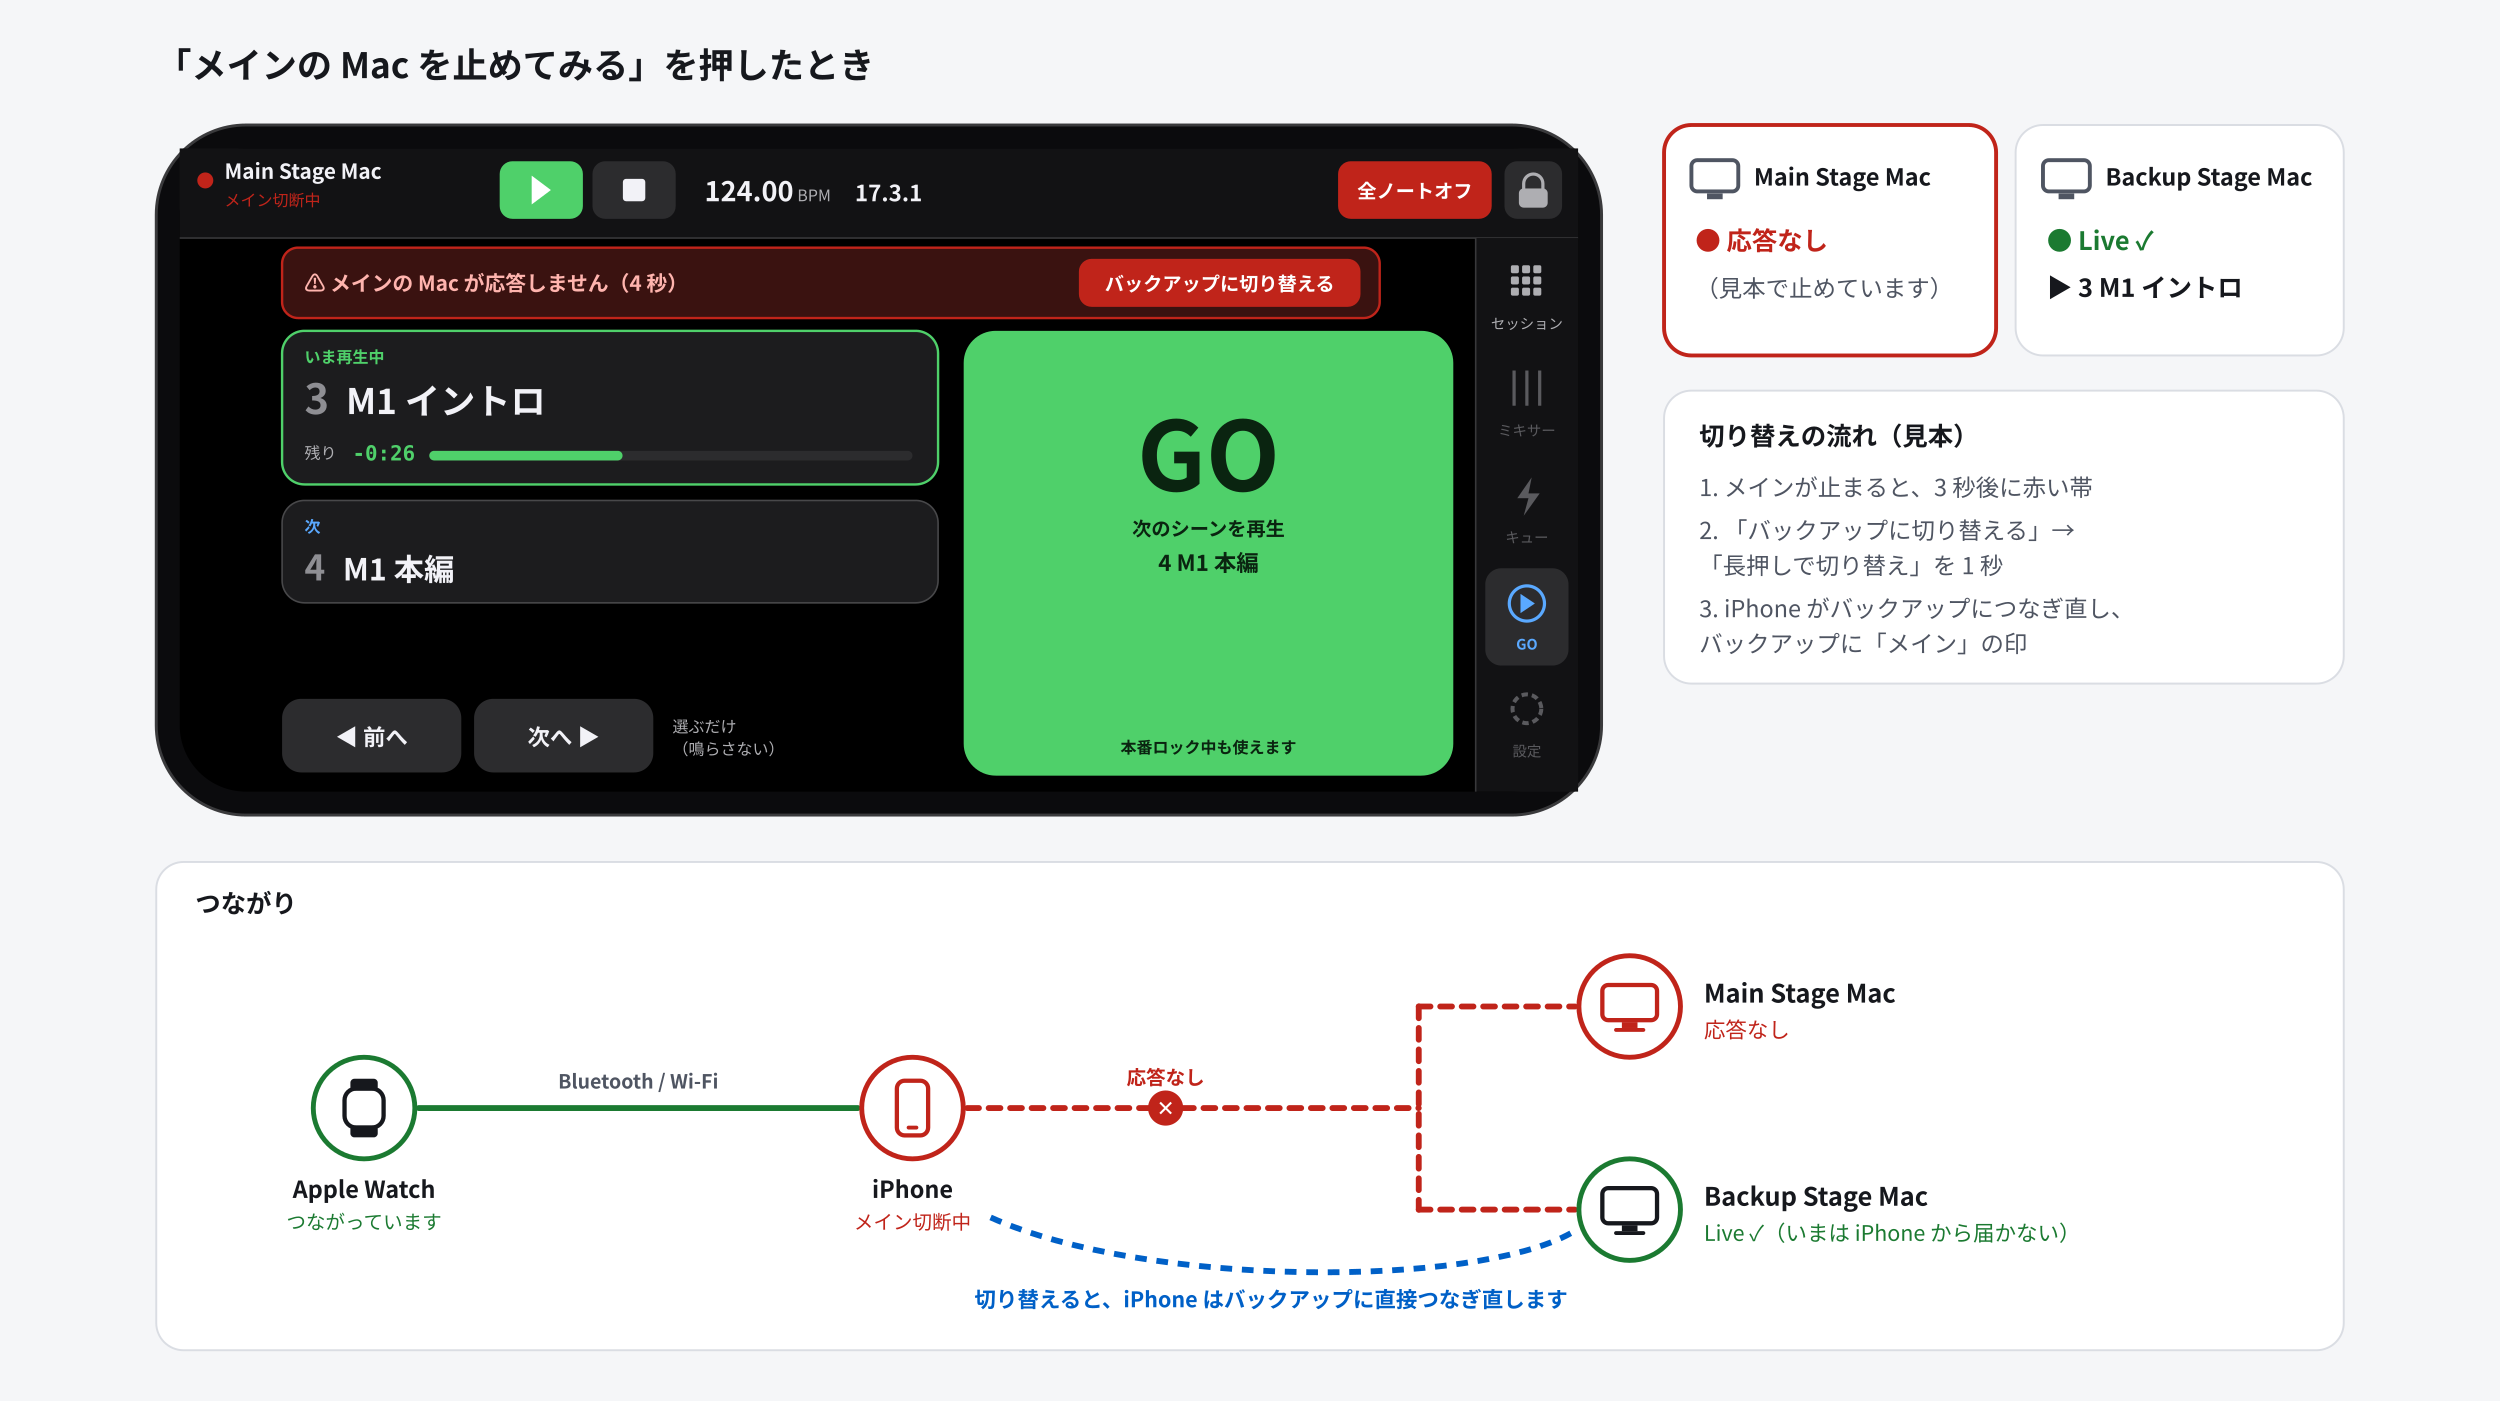
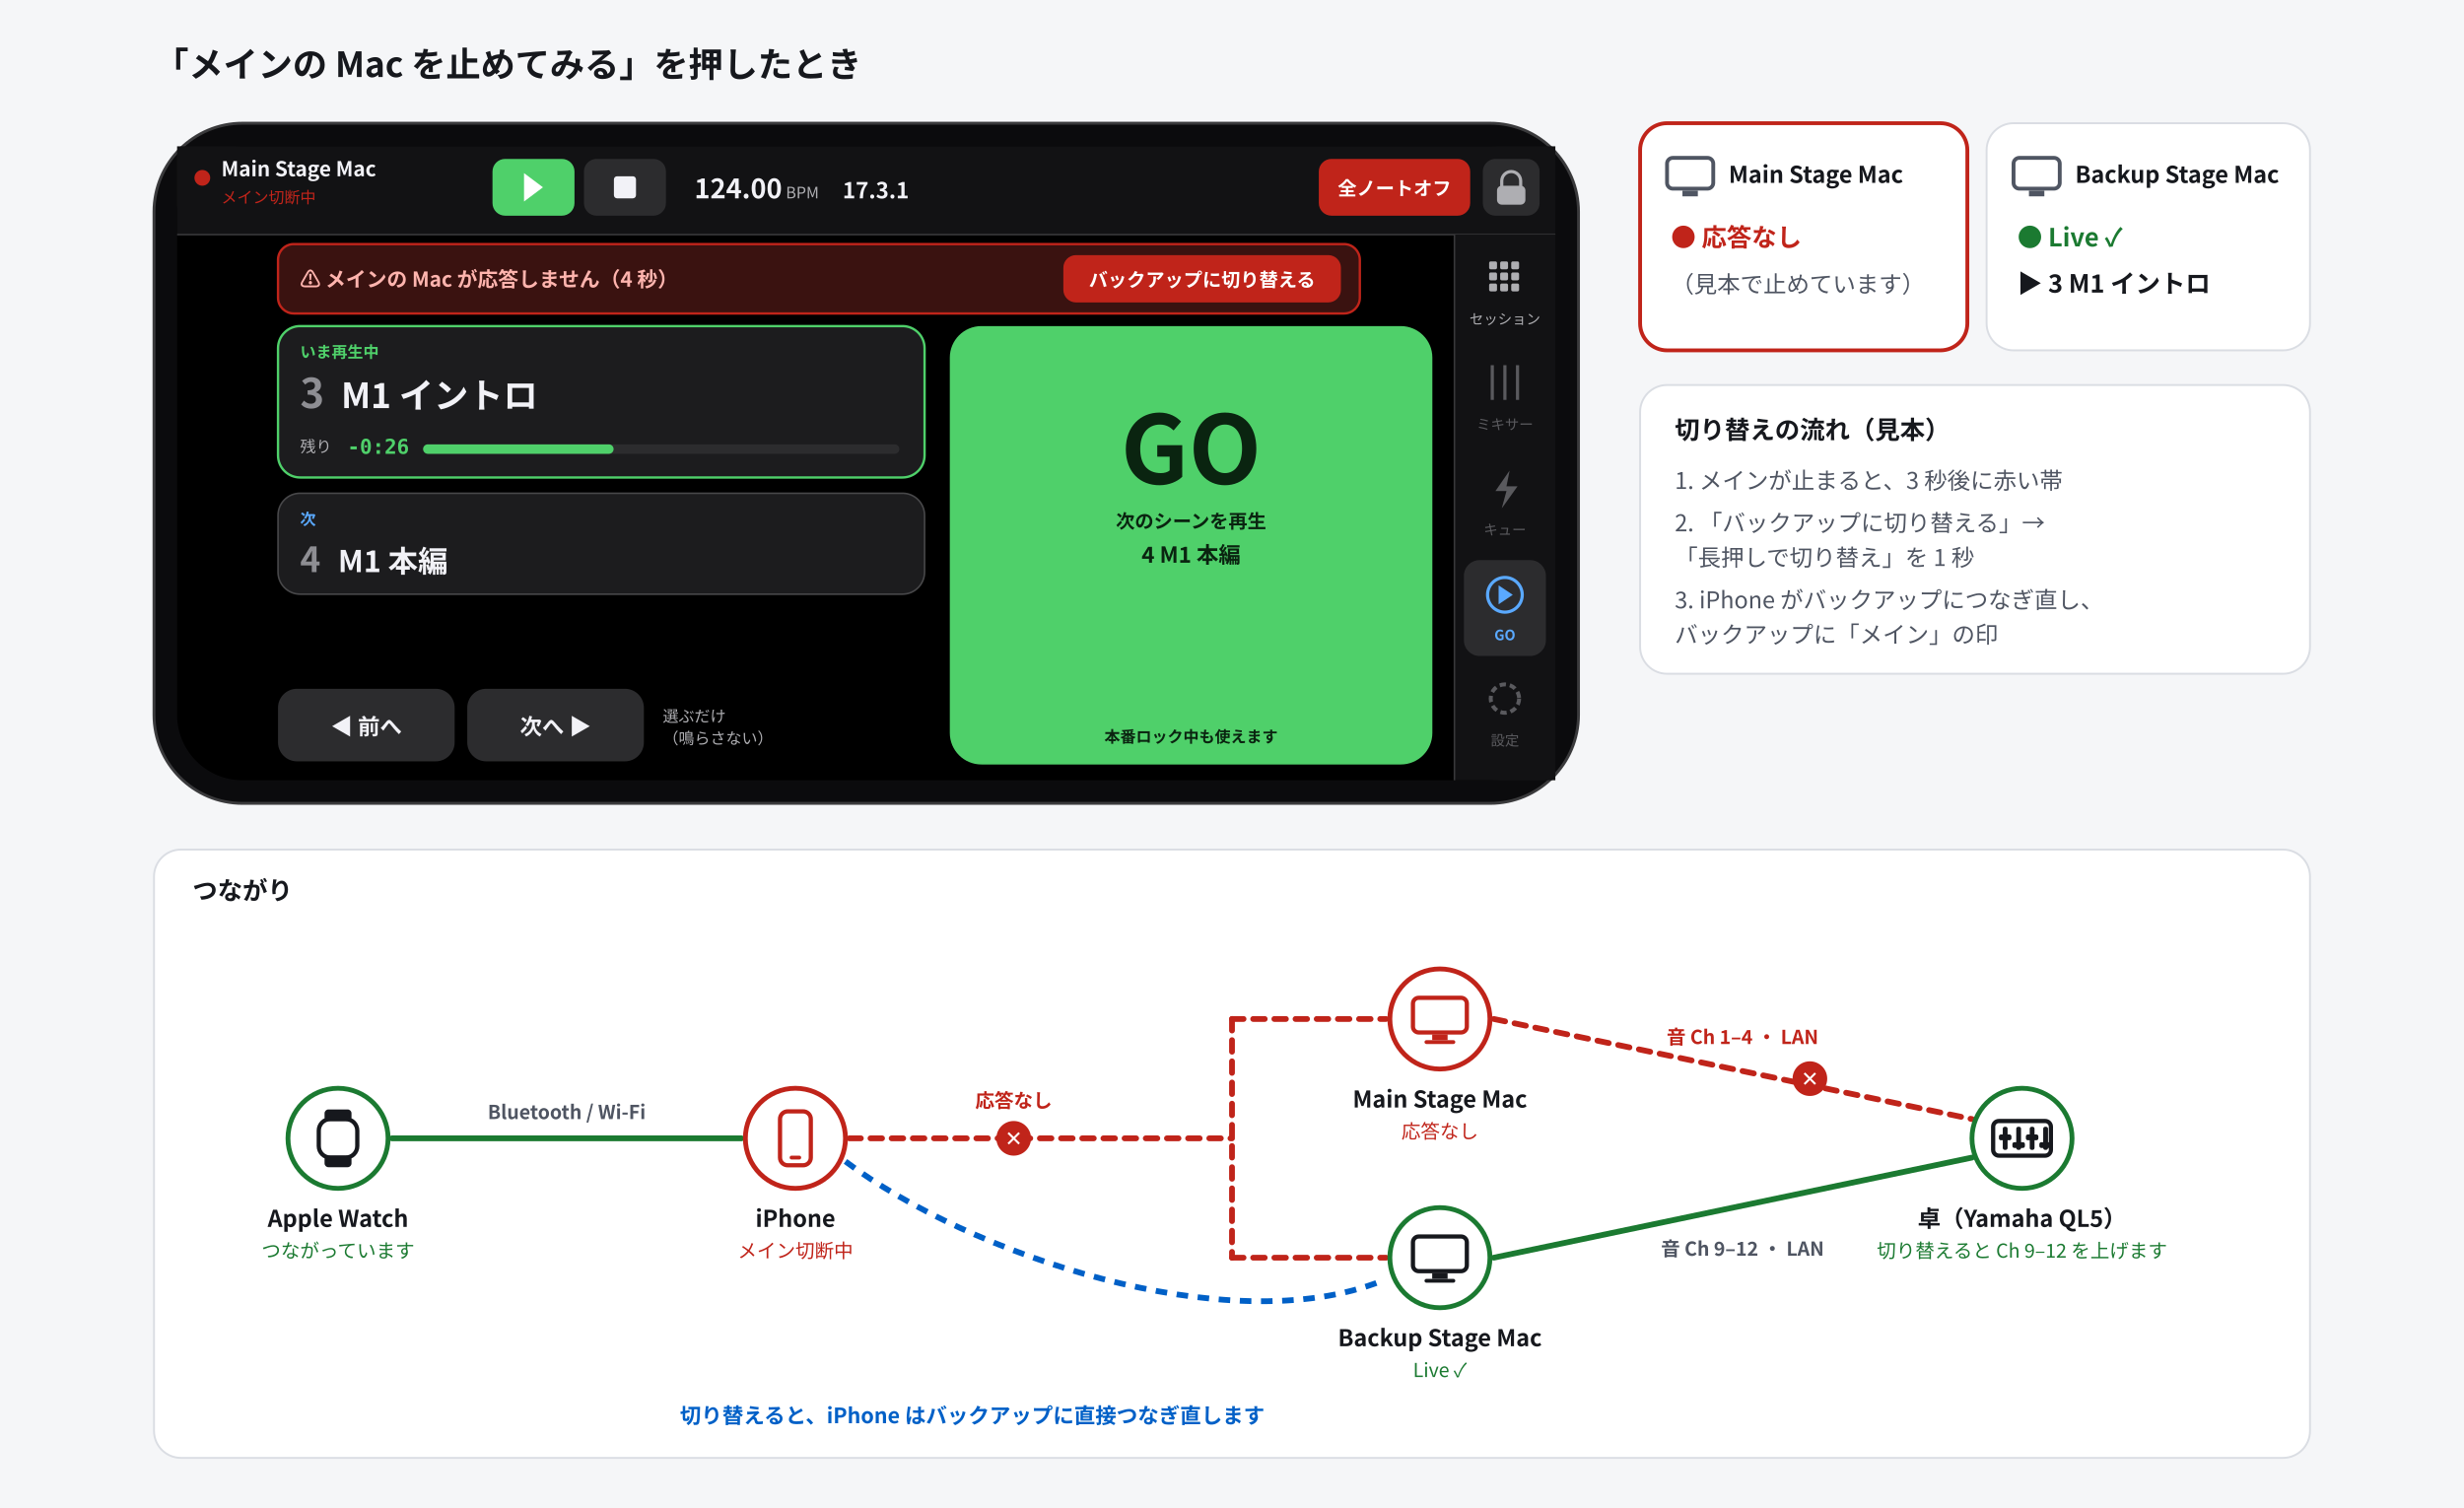
- <svg xmlns="http://www.w3.org/2000/svg" width="1280" height="717" viewBox="0 0 1280 717">
-   <rect x="0" y="0" width="1280" height="717.327" rx="0" fill="#F5F6F8" />
+ <svg xmlns="http://www.w3.org/2000/svg" width="1280" height="783" viewBox="0 0 1280 783">
+   <rect x="0" y="0" width="1280" height="783.327" rx="0" fill="#F5F6F8" />
  <text x="80" y="40" fill="#16181D" font-family="-apple-system, 'Hiragino Sans', 'Noto Sans CJK JP', sans-serif" font-size="18" font-weight="800" text-anchor="start">「メインの Mac を止めてみる」を押したとき</text>
  <rect x="80" y="64" width="740" height="353.327" rx="46" fill="#0B0B0D" stroke="#3A3A3C" stroke-width="1.5" />
  <rect x="92" y="76" width="716" height="329.327" rx="34" fill="#000" />
  <g transform="translate(92 76) scale(0.8192)">
    <rect x="0" y="0" width="874" height="56" rx="0" fill="#121214" />
    <line x1="0" y1="56" x2="874" y2="56" stroke="#38383A" />
    <circle cx="16" cy="20" r="5" fill="#C0241A" />
    <text x="28" y="19" fill="#F2F2F7" font-family="-apple-system, 'Hiragino Sans', 'Noto Sans CJK JP', sans-serif" font-size="13" font-weight="700" text-anchor="start">Main Stage Mac</text>
    <text x="28" y="36" fill="#C0241A" font-family="-apple-system, 'Hiragino Sans', 'Noto Sans CJK JP', sans-serif" font-size="10" font-weight="400" text-anchor="start">メイン切断中</text>
    <rect x="200" y="8" width="52" height="36" rx="8" fill="#4FD06A" />
    <path d="M220 17 l12 9 l-12 9 z" fill="#FFF" />
    <rect x="258" y="8" width="52" height="36" rx="8" fill="#2C2C2E" />
    <rect x="277" y="19" width="14" height="14" rx="2" fill="#F2F2F7" />
    <text x="328" y="33" fill="#F2F2F7" font-family="-apple-system, 'Hiragino Sans', 'Noto Sans CJK JP', sans-serif" font-size="17" font-weight="700" text-anchor="start">124.00</text>
    <text x="386" y="33" fill="#AEAEB2" font-family="-apple-system, 'Hiragino Sans', 'Noto Sans CJK JP', sans-serif" font-size="10" font-weight="400" text-anchor="start">BPM</text>
    <text x="422" y="33" fill="#F2F2F7" font-family="-apple-system, 'Hiragino Sans', 'Noto Sans CJK JP', sans-serif" font-size="14" font-weight="600" text-anchor="start">17.3.1</text>
    <rect x="724" y="8" width="96" height="36" rx="8" fill="#C0241A" />
    <text x="772" y="31" fill="#FFF" font-family="-apple-system, 'Hiragino Sans', 'Noto Sans CJK JP', sans-serif" font-size="12" font-weight="700" text-anchor="middle">全ノートオフ</text>
    <rect x="828" y="8" width="36" height="36" rx="8" fill="#2C2C2E" />
    <path d="M840 26 v-4 a6 6 0 0 1 12 0 v4" stroke="#AEAEB2" stroke-width="2" fill="none" />
    <rect x="837" y="25" width="18" height="12" rx="3" fill="#AEAEB2" />
    <rect x="64" y="62" width="686" height="44" rx="10" fill="#3A1210" stroke="#C0241A" stroke-width="1.5" />
    <text x="78" y="89" fill="#FFB4AE" font-family="-apple-system, 'Hiragino Sans', 'Noto Sans CJK JP', sans-serif" font-size="13" font-weight="700" text-anchor="start">⚠ メインの Mac が応答しません（4 秒）</text>
    <rect x="562" y="69" width="176" height="30" rx="8" fill="#C0241A" />
    <text x="650" y="89" fill="#FFF" font-family="-apple-system, 'Hiragino Sans', 'Noto Sans CJK JP', sans-serif" font-size="12" font-weight="800" text-anchor="middle">バックアップに切り替える</text>
    <rect x="810" y="56" width="64" height="346" rx="0" fill="#121214" />
    <line x1="810" y1="56" x2="810" y2="402" stroke="#38383A" />
    <rect x="832" y="73.0" width="5" height="5" rx="1" fill="#AEAEB2" />
    <rect x="839" y="73.0" width="5" height="5" rx="1" fill="#AEAEB2" />
    <rect x="846" y="73.0" width="5" height="5" rx="1" fill="#AEAEB2" />
    <rect x="832" y="80.0" width="5" height="5" rx="1" fill="#AEAEB2" />
    <rect x="839" y="80.0" width="5" height="5" rx="1" fill="#AEAEB2" />
    <rect x="846" y="80.0" width="5" height="5" rx="1" fill="#AEAEB2" />
    <rect x="832" y="87.0" width="5" height="5" rx="1" fill="#AEAEB2" />
    <rect x="839" y="87.0" width="5" height="5" rx="1" fill="#AEAEB2" />
    <rect x="846" y="87.0" width="5" height="5" rx="1" fill="#AEAEB2" />
    <text x="842" y="112.8" fill="#AEAEB2" font-family="-apple-system, 'Hiragino Sans', 'Noto Sans CJK JP', sans-serif" font-size="9" font-weight="400" text-anchor="middle">セッション</text>
    <line x1="834" y1="138.8" x2="834" y2="160.8" stroke="#5A5A5E" stroke-width="2" />
    <line x1="842" y1="138.8" x2="842" y2="160.8" stroke="#5A5A5E" stroke-width="2" />
    <line x1="850" y1="138.8" x2="850" y2="160.8" stroke="#5A5A5E" stroke-width="2" />
    <text x="842" y="179.6" fill="#5A5A5E" font-family="-apple-system, 'Hiragino Sans', 'Noto Sans CJK JP', sans-serif" font-size="9" font-weight="400" text-anchor="middle">ミキサー</text>
    <path d="M845 205.6 l-9 13 h7 l-3 11 l10 -14 h-7 z" fill="#5A5A5E" />
    <text x="842" y="246.4" fill="#5A5A5E" font-family="-apple-system, 'Hiragino Sans', 'Noto Sans CJK JP', sans-serif" font-size="9" font-weight="400" text-anchor="middle">キュー</text>
    <rect x="816" y="262.4" width="52" height="60.8" rx="10" fill="#2C2C2E" />
    <circle cx="842" cy="284.4" r="11" fill="none" stroke="#5AA9FF" stroke-width="2" />
    <path d="M838 278.4 l9 6 l-9 6 z" fill="#5AA9FF" />
    <text x="842" y="313.2" fill="#5AA9FF" font-family="-apple-system, 'Hiragino Sans', 'Noto Sans CJK JP', sans-serif" font-size="9" font-weight="700" text-anchor="middle">GO</text>
    <circle cx="842" cy="350.2" r="9" fill="none" stroke="#5A5A5E" stroke-width="2.5" stroke-dasharray="4 2.5" />
    <text x="842" y="380.0" fill="#5A5A5E" font-family="-apple-system, 'Hiragino Sans', 'Noto Sans CJK JP', sans-serif" font-size="9" font-weight="400" text-anchor="middle">設定</text>
    <rect x="64" y="114" width="410" height="96" rx="14" fill="#1C1C1E" stroke="#4FD06A" stroke-width="1.5" />
    <text x="78" y="134" fill="#4FD06A" font-family="-apple-system, 'Hiragino Sans', 'Noto Sans CJK JP', sans-serif" font-size="10" font-weight="700" text-anchor="start">いま再生中</text>
    <text x="78" y="166" fill="#8E8E93" font-family="-apple-system, 'Hiragino Sans', 'Noto Sans CJK JP', sans-serif" font-size="26" font-weight="800" text-anchor="start">3</text>
    <text x="104" y="166" fill="#F2F2F7" font-family="-apple-system, 'Hiragino Sans', 'Noto Sans CJK JP', sans-serif" font-size="22" font-weight="800" text-anchor="start">M1 イントロ</text>
    <text x="78" y="194" fill="#AEAEB2" font-family="-apple-system, 'Hiragino Sans', 'Noto Sans CJK JP', sans-serif" font-size="10" font-weight="400" text-anchor="start">残り</text>
    <text x="108" y="195" fill="#4FD06A" font-family="'SF Mono', Menlo, monospace" font-size="13" font-weight="700" text-anchor="start">-0:26</text>
    <rect x="156" y="189" width="302" height="6" rx="3" fill="#2C2C2E" />
    <rect x="156" y="189" width="120.8" height="6" rx="3" fill="#4FD06A" />
    <rect x="64" y="220" width="410" height="64" rx="14" fill="#1C1C1E" stroke="#48484A" stroke-width="1" />
    <text x="78" y="240" fill="#5AA9FF" font-family="-apple-system, 'Hiragino Sans', 'Noto Sans CJK JP', sans-serif" font-size="10" font-weight="700" text-anchor="start">次</text>
    <text x="78" y="270" fill="#8E8E93" font-family="-apple-system, 'Hiragino Sans', 'Noto Sans CJK JP', sans-serif" font-size="22" font-weight="800" text-anchor="start">4</text>
    <text x="102" y="270" fill="#F2F2F7" font-family="-apple-system, 'Hiragino Sans', 'Noto Sans CJK JP', sans-serif" font-size="19" font-weight="800" text-anchor="start">M1 本編</text>
    <rect x="64" y="344" width="112" height="46" rx="12" fill="#2C2C2E" />
    <text x="120" y="373" fill="#F2F2F7" font-family="-apple-system, 'Hiragino Sans', 'Noto Sans CJK JP', sans-serif" font-size="14" font-weight="700" text-anchor="middle">◀ 前へ</text>
    <rect x="184" y="344" width="112" height="46" rx="12" fill="#2C2C2E" />
    <text x="240" y="373" fill="#F2F2F7" font-family="-apple-system, 'Hiragino Sans', 'Noto Sans CJK JP', sans-serif" font-size="14" font-weight="700" text-anchor="middle">次へ ▶</text>
    <text x="308" y="365" fill="#AEAEB2" font-family="-apple-system, 'Hiragino Sans', 'Noto Sans CJK JP', sans-serif" font-size="10" font-weight="400" text-anchor="start">選ぶだけ</text>
    <text x="308" y="379" fill="#AEAEB2" font-family="-apple-system, 'Hiragino Sans', 'Noto Sans CJK JP', sans-serif" font-size="10" font-weight="400" text-anchor="start">（鳴らさない）</text>
    <rect x="490" y="114" width="306" height="278" rx="20" fill="#4FD06A" />
    <text x="643.0" y="214.08" fill="#0A2410" font-family="-apple-system, 'Hiragino Sans', 'Noto Sans CJK JP', sans-serif" font-size="60" font-weight="900" text-anchor="middle">GO</text>
    <text x="643.0" y="242.08" fill="#0A2410" font-family="-apple-system, 'Hiragino Sans', 'Noto Sans CJK JP', sans-serif" font-size="12" font-weight="700" text-anchor="middle">次のシーンを再生</text>
    <text x="643.0" y="264.08" fill="#0A2410" font-family="-apple-system, 'Hiragino Sans', 'Noto Sans CJK JP', sans-serif" font-size="14" font-weight="700" text-anchor="middle">4  M1 本編</text>
    <text x="643.0" y="378" fill="#0A2410" font-family="-apple-system, 'Hiragino Sans', 'Noto Sans CJK JP', sans-serif" font-size="10" font-weight="700" text-anchor="middle">本番ロック中も使えます</text>
  </g>
  <rect x="852" y="64" width="170" height="118" rx="14" fill="#FFFFFF" stroke="#C0241A" stroke-width="2" />
  <rect x="866" y="82" width="24" height="16" rx="3" fill="none" stroke="#4F5562" stroke-width="2" />
  <rect x="874" y="99" width="8" height="3" fill="#4F5562" />
  <text x="898" y="95" fill="#16181D" font-family="-apple-system, 'Hiragino Sans', 'Noto Sans CJK JP', sans-serif" font-size="12" font-weight="800" text-anchor="start">Main Stage Mac</text>
  <text x="868" y="128" fill="#C0241A" font-family="-apple-system, 'Hiragino Sans', 'Noto Sans CJK JP', sans-serif" font-size="13" font-weight="700" text-anchor="start">● 応答なし</text>
  <text x="868" y="152" fill="#4F5562" font-family="-apple-system, 'Hiragino Sans', 'Noto Sans CJK JP', sans-serif" font-size="12" font-weight="400" text-anchor="start">（見本で止めています）</text>
  <rect x="1032" y="64" width="168" height="118" rx="14" fill="#FFFFFF" stroke="#DADDE3" stroke-width="1" />
  <rect x="1046" y="82" width="24" height="16" rx="3" fill="none" stroke="#4F5562" stroke-width="2" />
  <rect x="1054" y="99" width="8" height="3" fill="#4F5562" />
  <text x="1078" y="95" fill="#16181D" font-family="-apple-system, 'Hiragino Sans', 'Noto Sans CJK JP', sans-serif" font-size="12" font-weight="800" text-anchor="start">Backup Stage Mac</text>
  <text x="1048" y="128" fill="#1B7A31" font-family="-apple-system, 'Hiragino Sans', 'Noto Sans CJK JP', sans-serif" font-size="13" font-weight="700" text-anchor="start">● Live ✓</text>
  <text x="1048" y="152" fill="#16181D" font-family="-apple-system, 'Hiragino Sans', 'Noto Sans CJK JP', sans-serif" font-size="13" font-weight="600" text-anchor="start">▶ 3  M1 イントロ</text>
  <rect x="852" y="200" width="348" height="150" rx="14" fill="#FFFFFF" stroke="#DADDE3" stroke-width="1" />
  <text x="870" y="228" fill="#16181D" font-family="-apple-system, 'Hiragino Sans', 'Noto Sans CJK JP', sans-serif" font-size="13" font-weight="800" text-anchor="start">切り替えの流れ（見本）</text>
  <text x="870" y="254" fill="#4F5562" font-family="-apple-system, 'Hiragino Sans', 'Noto Sans CJK JP', sans-serif" font-size="12" font-weight="400" text-anchor="start">1. メインが止まると、3 秒後に赤い帯</text>
  <text x="870" y="276" fill="#4F5562" font-family="-apple-system, 'Hiragino Sans', 'Noto Sans CJK JP', sans-serif" font-size="12" font-weight="400" text-anchor="start">2. 「バックアップに切り替える」→</text>
  <text x="870" y="294" fill="#4F5562" font-family="-apple-system, 'Hiragino Sans', 'Noto Sans CJK JP', sans-serif" font-size="12" font-weight="400" text-anchor="start">    「長押しで切り替え」を 1 秒</text>
  <text x="870" y="316" fill="#4F5562" font-family="-apple-system, 'Hiragino Sans', 'Noto Sans CJK JP', sans-serif" font-size="12" font-weight="400" text-anchor="start">3. iPhone がバックアップにつなぎ直し、</text>
  <text x="870" y="334" fill="#4F5562" font-family="-apple-system, 'Hiragino Sans', 'Noto Sans CJK JP', sans-serif" font-size="12" font-weight="400" text-anchor="start">    バックアップに「メイン」の印</text>
-   <rect x="80" y="441.327" width="1120" height="250" rx="14" fill="#FFFFFF" stroke="#DADDE3" stroke-width="1" />
+   <rect x="80" y="441.327" width="1120" height="316" rx="14" fill="#FFFFFF" stroke="#DADDE3" stroke-width="1" />
  <text x="100" y="467.327" fill="#16181D" font-family="-apple-system, 'Hiragino Sans', 'Noto Sans CJK JP', sans-serif" font-size="13" font-weight="800" text-anchor="start">つながり</text>
-   <line x1="214.4" y1="567.327" x2="439.2" y2="567.327" stroke="#1B7A31" stroke-width="3" stroke-linecap="round" />
-   <text x="326.8" y="557.327" fill="#4F5562" font-family="-apple-system, 'Hiragino Sans', 'Noto Sans CJK JP', sans-serif" font-size="10" font-weight="700" text-anchor="middle">Bluetooth / Wi-Fi</text>
-   <line x1="495.2" y1="567.327" x2="726.4" y2="567.327" stroke="#C0241A" stroke-width="3" stroke-linecap="round" stroke-dasharray="6 5" />
-   <text x="596.8" y="555.327" fill="#C0241A" font-family="-apple-system, 'Hiragino Sans', 'Noto Sans CJK JP', sans-serif" font-size="10" font-weight="700" text-anchor="middle">応答なし</text>
-   <line x1="726.4" y1="515.327" x2="726.4" y2="619.327" stroke="#C0241A" stroke-width="3" stroke-linecap="round" stroke-dasharray="6 5" />
-   <line x1="726.4" y1="515.327" x2="806.4" y2="515.327" stroke="#C0241A" stroke-width="3" stroke-linecap="round" stroke-dasharray="6 5" />
-   <line x1="726.4" y1="619.327" x2="806.4" y2="619.327" stroke="#C0241A" stroke-width="3" stroke-linecap="round" stroke-dasharray="6 5" />
-   <circle cx="596.8" cy="567.327" r="9" fill="#C0241A" />
-   <text x="596.8" y="571.327" fill="#FFF" font-family="-apple-system, 'Hiragino Sans', 'Noto Sans CJK JP', sans-serif" font-size="11" font-weight="900" text-anchor="middle">✕</text>
-   <path d="M507.2 623.327 C 587.2 659.327, 754.4 659.327, 804.4 631.327" fill="none" stroke="#0060C7" stroke-width="3" stroke-dasharray="6 5" />
-   <text x="650.8" y="669.327" fill="#0060C7" font-family="-apple-system, 'Hiragino Sans', 'Noto Sans CJK JP', sans-serif" font-size="11" font-weight="700" text-anchor="middle">切り替えると、iPhone はバックアップに直接つなぎ直します</text>
-   <circle cx="186.4" cy="567.327" r="26" fill="#FFFFFF" stroke="#1B7A31" stroke-width="2.5" />
-   <rect x="179.4" y="552.327" width="14" height="6" rx="2" fill="#16181D" />
-   <rect x="179.4" y="576.327" width="14" height="6" rx="2" fill="#16181D" />
-   <rect x="176.4" y="557.327" width="20" height="20" rx="6" fill="none" stroke="#16181D" stroke-width="2.2" />
-   <text x="186.4" y="613.327" fill="#16181D" font-family="-apple-system, 'Hiragino Sans', 'Noto Sans CJK JP', sans-serif" font-size="12" font-weight="800" text-anchor="middle">Apple Watch</text>
-   <text x="186.4" y="629.327" fill="#1B7A31" font-family="-apple-system, 'Hiragino Sans', 'Noto Sans CJK JP', sans-serif" font-size="10" font-weight="400" text-anchor="middle">つながっています</text>
-   <circle cx="467.2" cy="567.327" r="26" fill="#FFFFFF" stroke="#C0241A" stroke-width="2.5" />
-   <rect x="459.2" y="553.327" width="16" height="28" rx="4" fill="none" stroke="#C0241A" stroke-width="2.2" />
-   <rect x="464.2" y="576.327" width="6" height="2" rx="1" fill="#C0241A" />
-   <text x="467.2" y="613.327" fill="#16181D" font-family="-apple-system, 'Hiragino Sans', 'Noto Sans CJK JP', sans-serif" font-size="12" font-weight="800" text-anchor="middle">iPhone</text>
-   <text x="467.2" y="629.327" fill="#C0241A" font-family="-apple-system, 'Hiragino Sans', 'Noto Sans CJK JP', sans-serif" font-size="10" font-weight="400" text-anchor="middle">メイン切断中</text>
-   <circle cx="834.4" cy="515.327" r="26" fill="#FFFFFF" stroke="#C0241A" stroke-width="2.5" />
-   <rect x="820.4" y="504.327" width="28" height="18" rx="3" fill="none" stroke="#C0241A" stroke-width="2.2" />
-   <rect x="830.4" y="523.327" width="8" height="3" rx="0" fill="#C0241A" />
-   <rect x="826.4" y="526.327" width="16" height="2" rx="1" fill="#C0241A" />
-   <text x="872.4" y="513.327" fill="#16181D" font-family="-apple-system, 'Hiragino Sans', 'Noto Sans CJK JP', sans-serif" font-size="13" font-weight="800" text-anchor="start">Main Stage Mac</text>
-   <text x="872.4" y="531.327" fill="#C0241A" font-family="-apple-system, 'Hiragino Sans', 'Noto Sans CJK JP', sans-serif" font-size="11" font-weight="400" text-anchor="start">応答なし</text>
-   <circle cx="834.4" cy="619.327" r="26" fill="#FFFFFF" stroke="#1B7A31" stroke-width="2.5" />
-   <rect x="820.4" y="608.327" width="28" height="18" rx="3" fill="none" stroke="#16181D" stroke-width="2.2" />
-   <rect x="830.4" y="627.327" width="8" height="3" rx="0" fill="#16181D" />
-   <rect x="826.4" y="630.327" width="16" height="2" rx="1" fill="#16181D" />
-   <text x="872.4" y="617.327" fill="#16181D" font-family="-apple-system, 'Hiragino Sans', 'Noto Sans CJK JP', sans-serif" font-size="13" font-weight="800" text-anchor="start">Backup Stage Mac</text>
-   <text x="872.4" y="635.327" fill="#1B7A31" font-family="-apple-system, 'Hiragino Sans', 'Noto Sans CJK JP', sans-serif" font-size="11" font-weight="400" text-anchor="start">Live ✓（いまは iPhone から届かない）</text>
+   <line x1="203.6" y1="591.327" x2="385.2" y2="591.327" stroke="#1B7A31" stroke-width="3" stroke-linecap="round" />
+   <text x="294.4" y="581.327" fill="#4F5562" font-family="-apple-system, 'Hiragino Sans', 'Noto Sans CJK JP', sans-serif" font-size="10" font-weight="700" text-anchor="middle">Bluetooth / Wi-Fi</text>
+   <line x1="441.2" y1="591.327" x2="640.0" y2="591.327" stroke="#C0241A" stroke-width="3" stroke-linecap="round" stroke-dasharray="6 5" />
+   <text x="526.6" y="575.327" fill="#C0241A" font-family="-apple-system, 'Hiragino Sans', 'Noto Sans CJK JP', sans-serif" font-size="10" font-weight="700" text-anchor="middle">応答なし</text>
+   <line x1="640.0" y1="529.327" x2="640.0" y2="653.327" stroke="#C0241A" stroke-width="3" stroke-linecap="round" stroke-dasharray="6 5" />
+   <line x1="640.0" y1="529.327" x2="720.0" y2="529.327" stroke="#C0241A" stroke-width="3" stroke-linecap="round" stroke-dasharray="6 5" />
+   <line x1="640.0" y1="653.327" x2="720.0" y2="653.327" stroke="#C0241A" stroke-width="3" stroke-linecap="round" stroke-dasharray="6 5" />
+   <circle cx="526.6" cy="591.327" r="9" fill="#C0241A" />
+   <text x="526.6" y="595.327" fill="#FFF" font-family="-apple-system, 'Hiragino Sans', 'Noto Sans CJK JP', sans-serif" font-size="11" font-weight="900" text-anchor="middle">✕</text>
+   <line x1="776.0" y1="529.327" x2="1024.4" y2="581.327" stroke="#C0241A" stroke-width="3" stroke-linecap="round" stroke-dasharray="6 5" />
+   <line x1="776.0" y1="653.327" x2="1024.4" y2="601.327" stroke="#1B7A31" stroke-width="3" stroke-linecap="round" />
+   <text x="905.2" y="542.327" fill="#C0241A" font-family="-apple-system, 'Hiragino Sans', 'Noto Sans CJK JP', sans-serif" font-size="10" font-weight="700" text-anchor="middle">音 Ch 1–4 ・ LAN</text>
+   <text x="905.2" y="652.327" fill="#4F5562" font-family="-apple-system, 'Hiragino Sans', 'Noto Sans CJK JP', sans-serif" font-size="10" font-weight="700" text-anchor="middle">音 Ch 9–12 ・ LAN</text>
+   <circle cx="940.2" cy="560.327" r="9" fill="#C0241A" />
+   <text x="940.2" y="564.327" fill="#FFF" font-family="-apple-system, 'Hiragino Sans', 'Noto Sans CJK JP', sans-serif" font-size="11" font-weight="900" text-anchor="middle">✕</text>
+   <path d="M439.2 603.327 C 503.2 651.327, 638.0 697.327, 718.0 665.327" fill="none" stroke="#0060C7" stroke-width="3" stroke-dasharray="6 5" />
+   <text x="353.2" y="739.327" fill="#0060C7" font-family="-apple-system, 'Hiragino Sans', 'Noto Sans CJK JP', sans-serif" font-size="11" font-weight="700" text-anchor="start">切り替えると、iPhone はバックアップに直接つなぎ直します</text>
+   <circle cx="175.6" cy="591.327" r="26" fill="#FFFFFF" stroke="#1B7A31" stroke-width="2.5" />
+   <rect x="168.6" y="576.327" width="14" height="6" rx="2" fill="#16181D" />
+   <rect x="168.6" y="600.327" width="14" height="6" rx="2" fill="#16181D" />
+   <rect x="165.6" y="581.327" width="20" height="20" rx="6" fill="none" stroke="#16181D" stroke-width="2.2" />
+   <text x="175.6" y="637.327" fill="#16181D" font-family="-apple-system, 'Hiragino Sans', 'Noto Sans CJK JP', sans-serif" font-size="12" font-weight="800" text-anchor="middle">Apple Watch</text>
+   <text x="175.6" y="653.327" fill="#1B7A31" font-family="-apple-system, 'Hiragino Sans', 'Noto Sans CJK JP', sans-serif" font-size="10" font-weight="400" text-anchor="middle">つながっています</text>
+   <circle cx="413.2" cy="591.327" r="26" fill="#FFFFFF" stroke="#C0241A" stroke-width="2.5" />
+   <rect x="405.2" y="577.327" width="16" height="28" rx="4" fill="none" stroke="#C0241A" stroke-width="2.2" />
+   <rect x="410.2" y="600.327" width="6" height="2" rx="1" fill="#C0241A" />
+   <text x="413.2" y="637.327" fill="#16181D" font-family="-apple-system, 'Hiragino Sans', 'Noto Sans CJK JP', sans-serif" font-size="12" font-weight="800" text-anchor="middle">iPhone</text>
+   <text x="413.2" y="653.327" fill="#C0241A" font-family="-apple-system, 'Hiragino Sans', 'Noto Sans CJK JP', sans-serif" font-size="10" font-weight="400" text-anchor="middle">メイン切断中</text>
+   <circle cx="748.0" cy="529.327" r="26" fill="#FFFFFF" stroke="#C0241A" stroke-width="2.5" />
+   <rect x="734.0" y="518.327" width="28" height="18" rx="3" fill="none" stroke="#C0241A" stroke-width="2.2" />
+   <rect x="744.0" y="537.327" width="8" height="3" rx="0" fill="#C0241A" />
+   <rect x="740.0" y="540.327" width="16" height="2" rx="1" fill="#C0241A" />
+   <text x="748.0" y="575.327" fill="#16181D" font-family="-apple-system, 'Hiragino Sans', 'Noto Sans CJK JP', sans-serif" font-size="12" font-weight="800" text-anchor="middle">Main Stage Mac</text>
+   <text x="748.0" y="591.327" fill="#C0241A" font-family="-apple-system, 'Hiragino Sans', 'Noto Sans CJK JP', sans-serif" font-size="10" font-weight="400" text-anchor="middle">応答なし</text>
+   <circle cx="748.0" cy="653.327" r="26" fill="#FFFFFF" stroke="#1B7A31" stroke-width="2.5" />
+   <rect x="734.0" y="642.327" width="28" height="18" rx="3" fill="none" stroke="#16181D" stroke-width="2.2" />
+   <rect x="744.0" y="661.327" width="8" height="3" rx="0" fill="#16181D" />
+   <rect x="740.0" y="664.327" width="16" height="2" rx="1" fill="#16181D" />
+   <text x="748.0" y="699.327" fill="#16181D" font-family="-apple-system, 'Hiragino Sans', 'Noto Sans CJK JP', sans-serif" font-size="12" font-weight="800" text-anchor="middle">Backup Stage Mac</text>
+   <text x="748.0" y="715.327" fill="#1B7A31" font-family="-apple-system, 'Hiragino Sans', 'Noto Sans CJK JP', sans-serif" font-size="10" font-weight="400" text-anchor="middle">Live ✓</text>
+   <circle cx="1050.4" cy="591.327" r="26" fill="#FFFFFF" stroke="#1B7A31" stroke-width="2.5" />
+   <rect x="1035.4" y="582.327" width="30" height="18" rx="3" fill="none" stroke="#16181D" stroke-width="2.2" />
+   <rect x="1040.4" y="585.327" width="2.5" height="12" rx="1" fill="#16181D" />
+   <rect x="1047.4" y="585.327" width="2.5" height="12" rx="1" fill="#16181D" />
+   <rect x="1054.4" y="585.327" width="2.5" height="12" rx="1" fill="#16181D" />
+   <rect x="1061.4" y="585.327" width="2.5" height="12" rx="1" fill="#16181D" />
+   <rect x="1038.4" y="589.327" width="6.5" height="3" rx="1" fill="#16181D" />
+   <rect x="1045.4" y="593.327" width="6.5" height="3" rx="1" fill="#16181D" />
+   <rect x="1052.4" y="589.327" width="6.5" height="3" rx="1" fill="#16181D" />
+   <rect x="1059.4" y="593.327" width="6.5" height="3" rx="1" fill="#16181D" />
+   <text x="1050.4" y="637.327" fill="#16181D" font-family="-apple-system, 'Hiragino Sans', 'Noto Sans CJK JP', sans-serif" font-size="12" font-weight="800" text-anchor="middle">卓（Yamaha QL5）</text>
+   <text x="1050.4" y="653.327" fill="#1B7A31" font-family="-apple-system, 'Hiragino Sans', 'Noto Sans CJK JP', sans-serif" font-size="10" font-weight="400" text-anchor="middle">切り替えると Ch 9–12 を上げます</text>
</svg>
